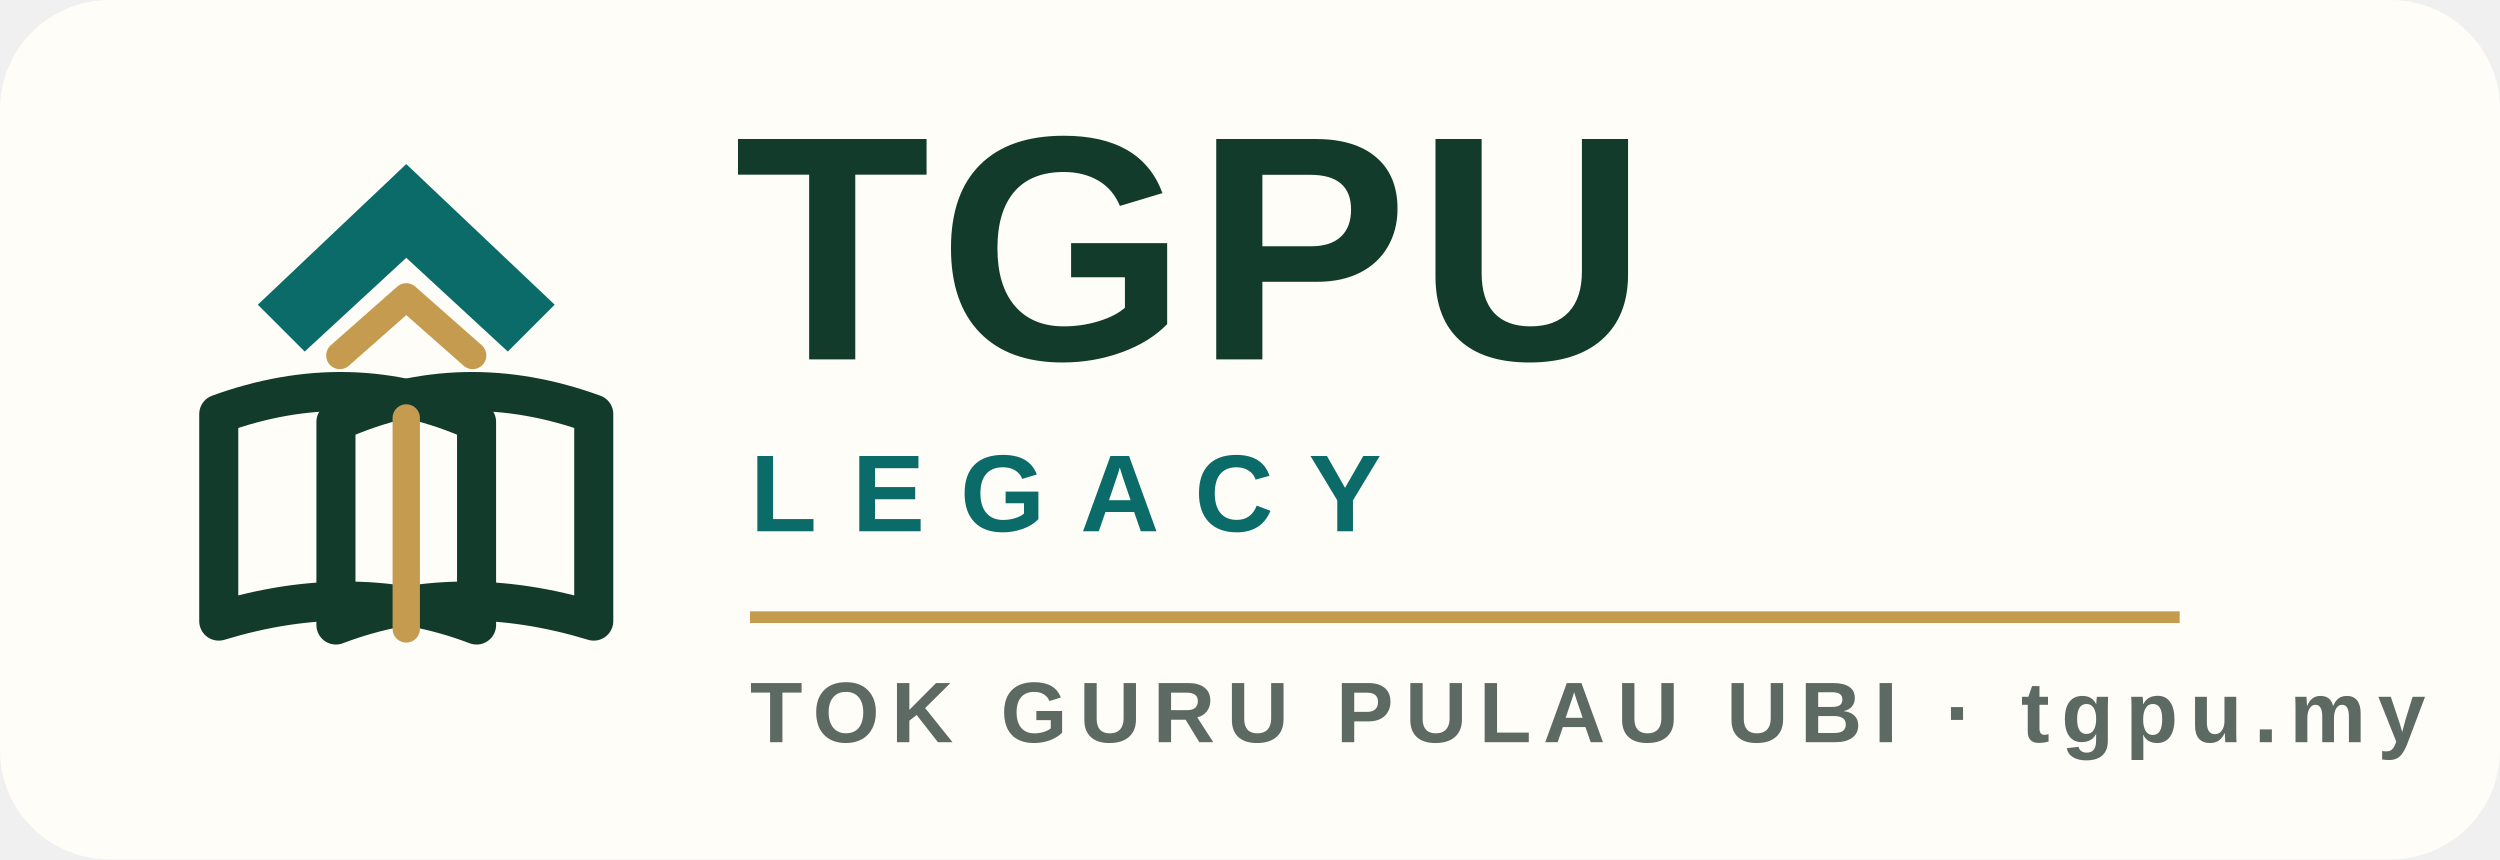
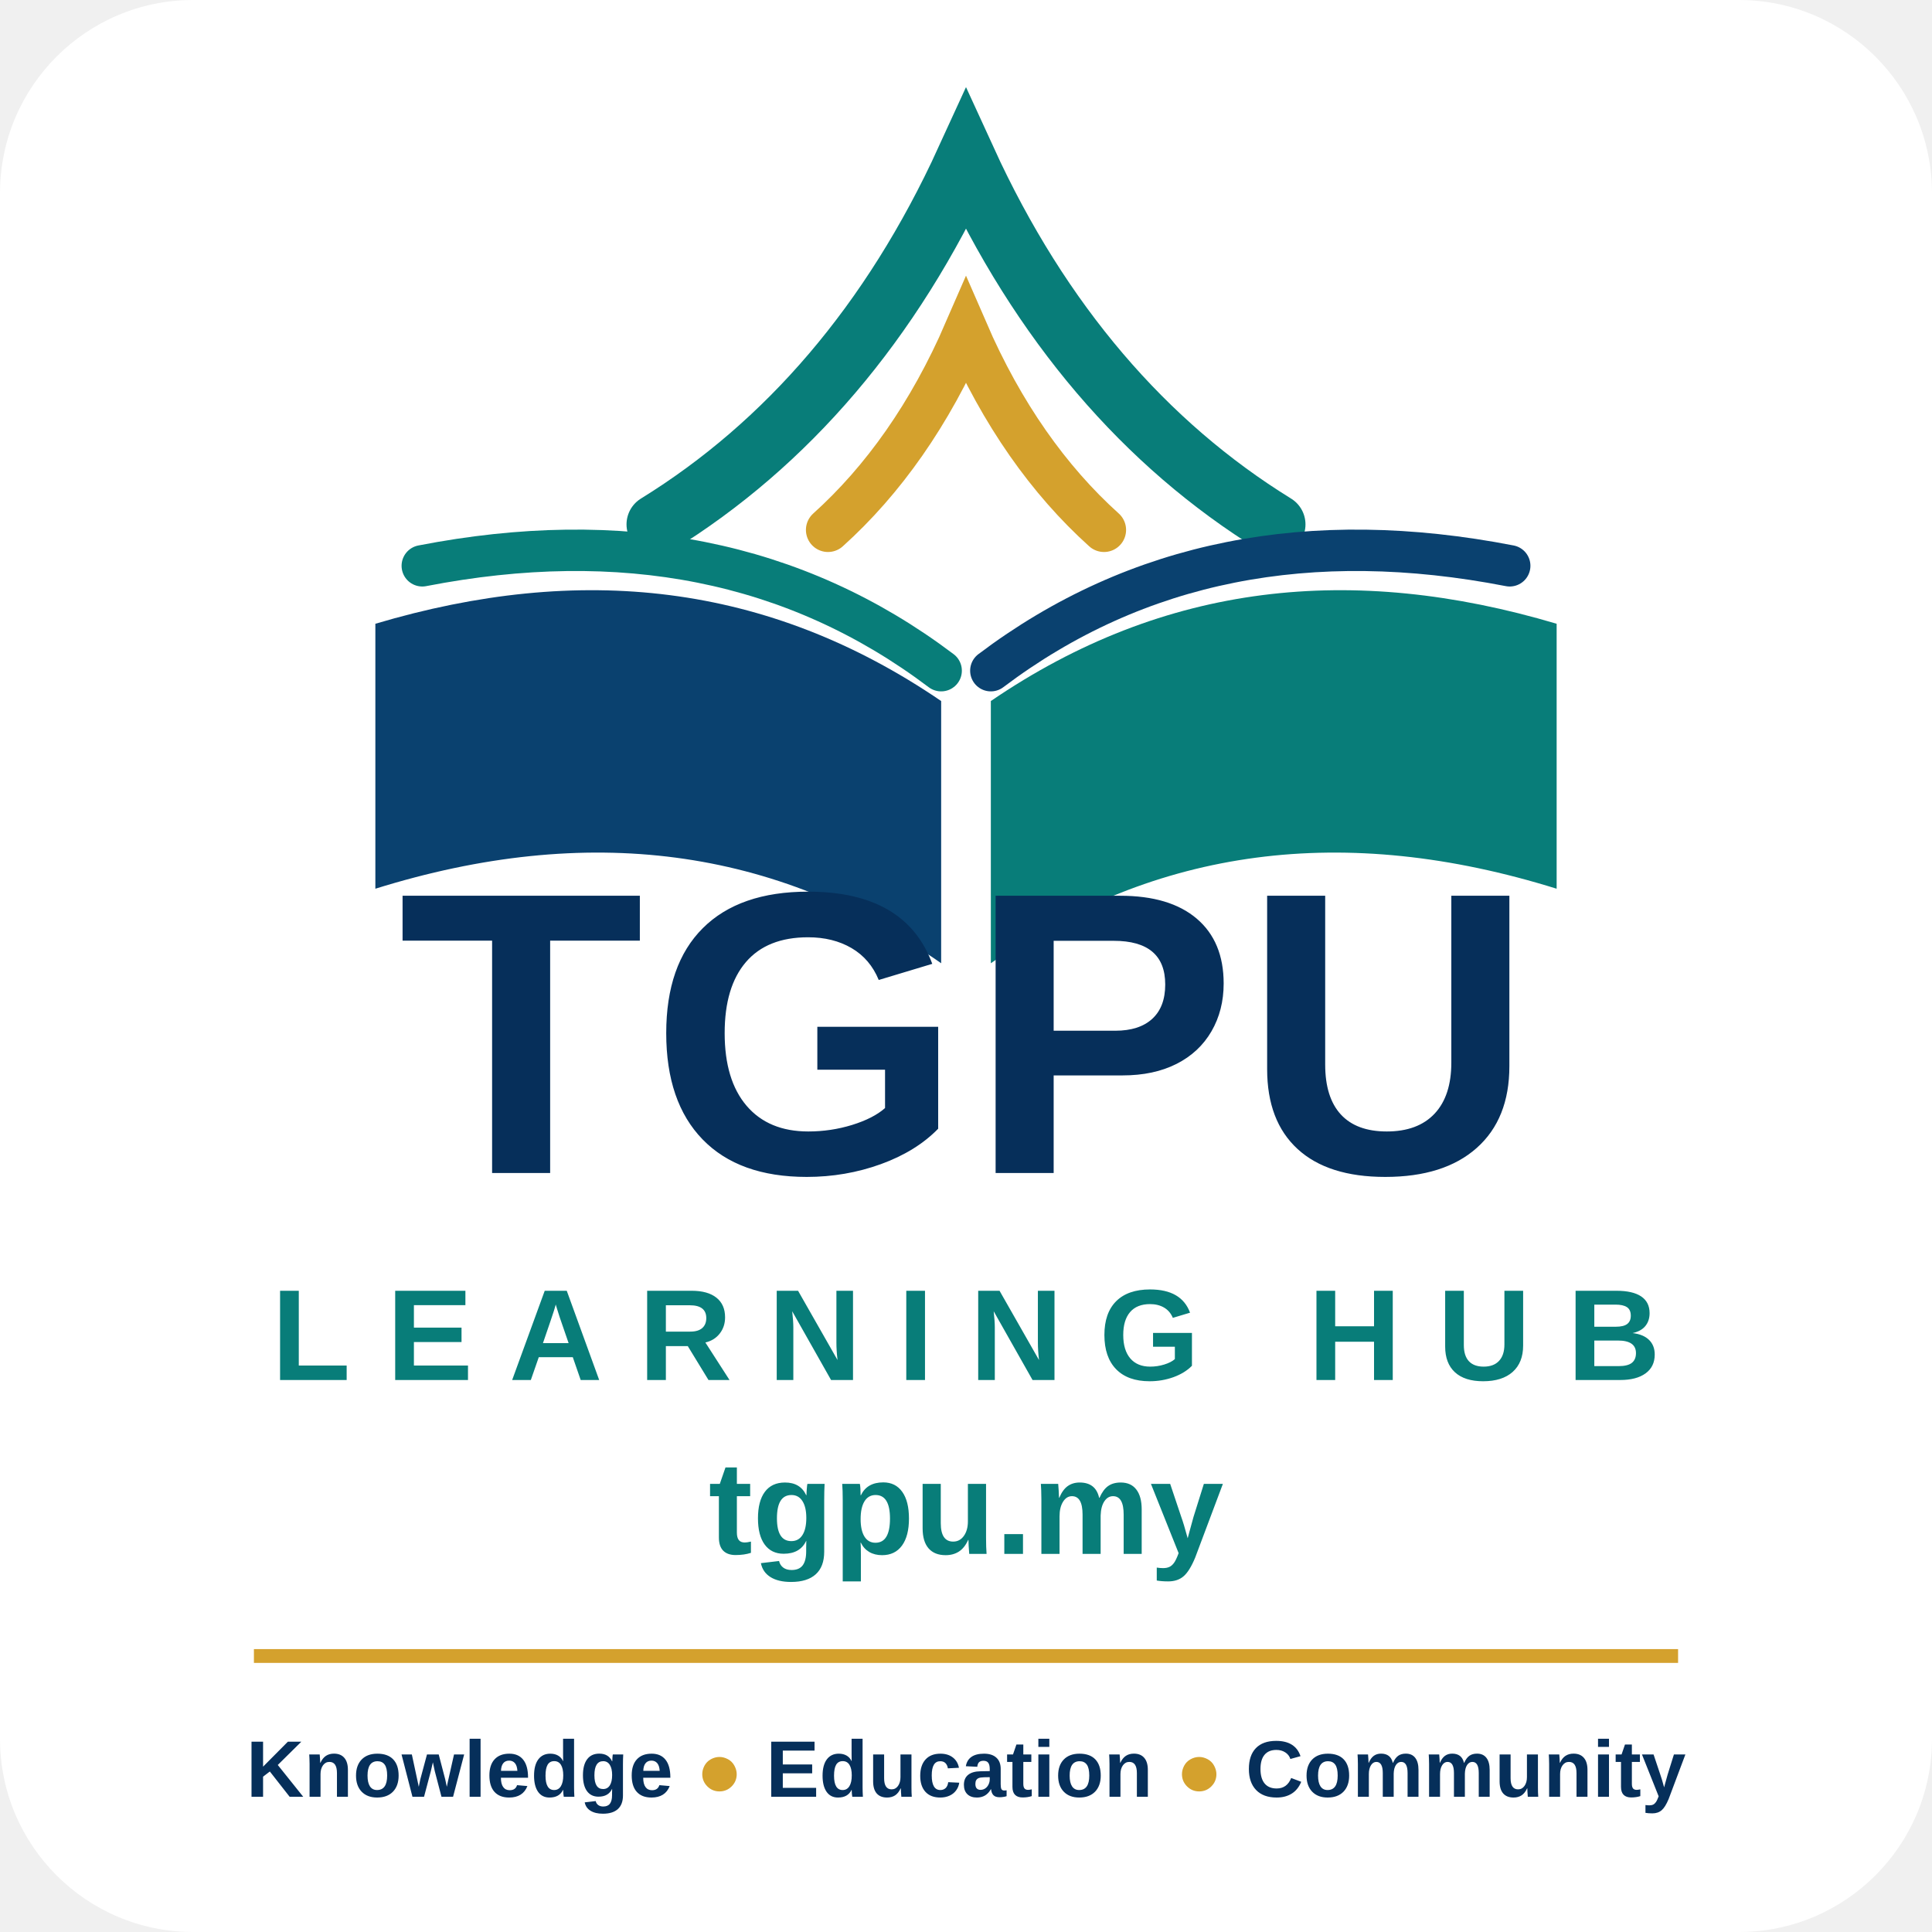
- <svg xmlns="http://www.w3.org/2000/svg" viewBox="0 0 640 220" role="img" aria-labelledby="title desc">
-   <rect width="640" height="220" rx="28" fill="#fffdf8" />
-   <g transform="translate(34 24)">
-     <path d="M70 18 108 54 96 66 70 42 44 66 32 54Z" fill="#0b6b68" />
-     <path d="M22 82c22-8 44-8 66 2v52c-21-8-43-8-66-1Z" fill="none" stroke="#123b2c" stroke-width="10" stroke-linejoin="round" />
-     <path d="M118 82c-22-8-44-8-66 2v52c21-8 43-8 66-1Z" fill="none" stroke="#123b2c" stroke-width="10" stroke-linejoin="round" />
-     <path d="M70 83v54" stroke="#c59b4f" stroke-width="7" stroke-linecap="round" />
-     <path d="M53 67 70 52l17 15" fill="none" stroke="#c59b4f" stroke-width="7" stroke-linecap="round" stroke-linejoin="round" />
+ <svg xmlns="http://www.w3.org/2000/svg" viewBox="0 0 700 700" role="img" aria-labelledby="title desc">
+   <rect width="700" height="700" rx="70" fill="#fff" />
+   <g transform="translate(0 16)">
+     <path d="M238 174C285 145 323 101 350 42c27 59 65 103 112 132" fill="none" stroke="#087d79" stroke-width="22" stroke-linecap="round" />
+     <path d="M300 176c20-18 37-42 50-72 13 30 30 54 50 72" fill="none" stroke="#d4a12d" stroke-width="16" stroke-linecap="round" />
+     <path d="M136 210c74-22 142-15 205 28v95c-60-42-128-51-205-27Z" fill="#0a416f" />
+     <path d="M564 210c-74-22-142-15-205 28v95c60-42 128-51 205-27Z" fill="#087d79" />
+     <path d="M153 189c72-14 135-2 188 38" fill="none" stroke="#087d79" stroke-width="15" stroke-linecap="round" />
+     <path d="M547 189c-72-14-135-2-188 38" fill="none" stroke="#0a416f" stroke-width="15" stroke-linecap="round" />
+     <path d="M350 233v105" stroke="#fff" stroke-width="9" />
  </g>
-   <text x="188" y="92" font-family="Arial, Helvetica, sans-serif" font-size="82" font-weight="800" letter-spacing="2" fill="#123b2c">TGPU</text>
-   <text x="192" y="136" font-family="Arial, Helvetica, sans-serif" font-size="28" font-weight="700" letter-spacing="9" fill="#0b6b68">LEGACY</text>
-   <line x1="192" y1="158" x2="558" y2="158" stroke="#c59b4f" stroke-width="3" />
-   <text x="192" y="190" font-family="Arial, Helvetica, sans-serif" font-size="22" font-weight="600" letter-spacing="3" fill="#5d6a63">TOK GURU PULAU UBI · tgpu.my</text>
+   <text x="350" y="425" text-anchor="middle" font-family="Arial, Helvetica, sans-serif" font-size="146" font-weight="900" letter-spacing="2" fill="#062f5a">TGPU</text>
+   <text x="350" y="500" text-anchor="middle" font-family="Arial, Helvetica, sans-serif" font-size="47" font-weight="700" letter-spacing="13" fill="#087d79">LEARNING HUB</text>
+   <text x="350" y="563" text-anchor="middle" font-family="Arial, Helvetica, sans-serif" font-size="48" font-weight="800" fill="#087d79">tgpu.my</text>
+   <line x1="92" y1="600" x2="608" y2="600" stroke="#d4a12d" stroke-width="5" />
+   <text x="350" y="651" text-anchor="middle" font-family="Arial, Helvetica, sans-serif" font-size="29" font-weight="700" fill="#062f5a">Knowledge <tspan fill="#d4a12d">●</tspan> Education <tspan fill="#d4a12d">●</tspan> Community</text>
</svg>
